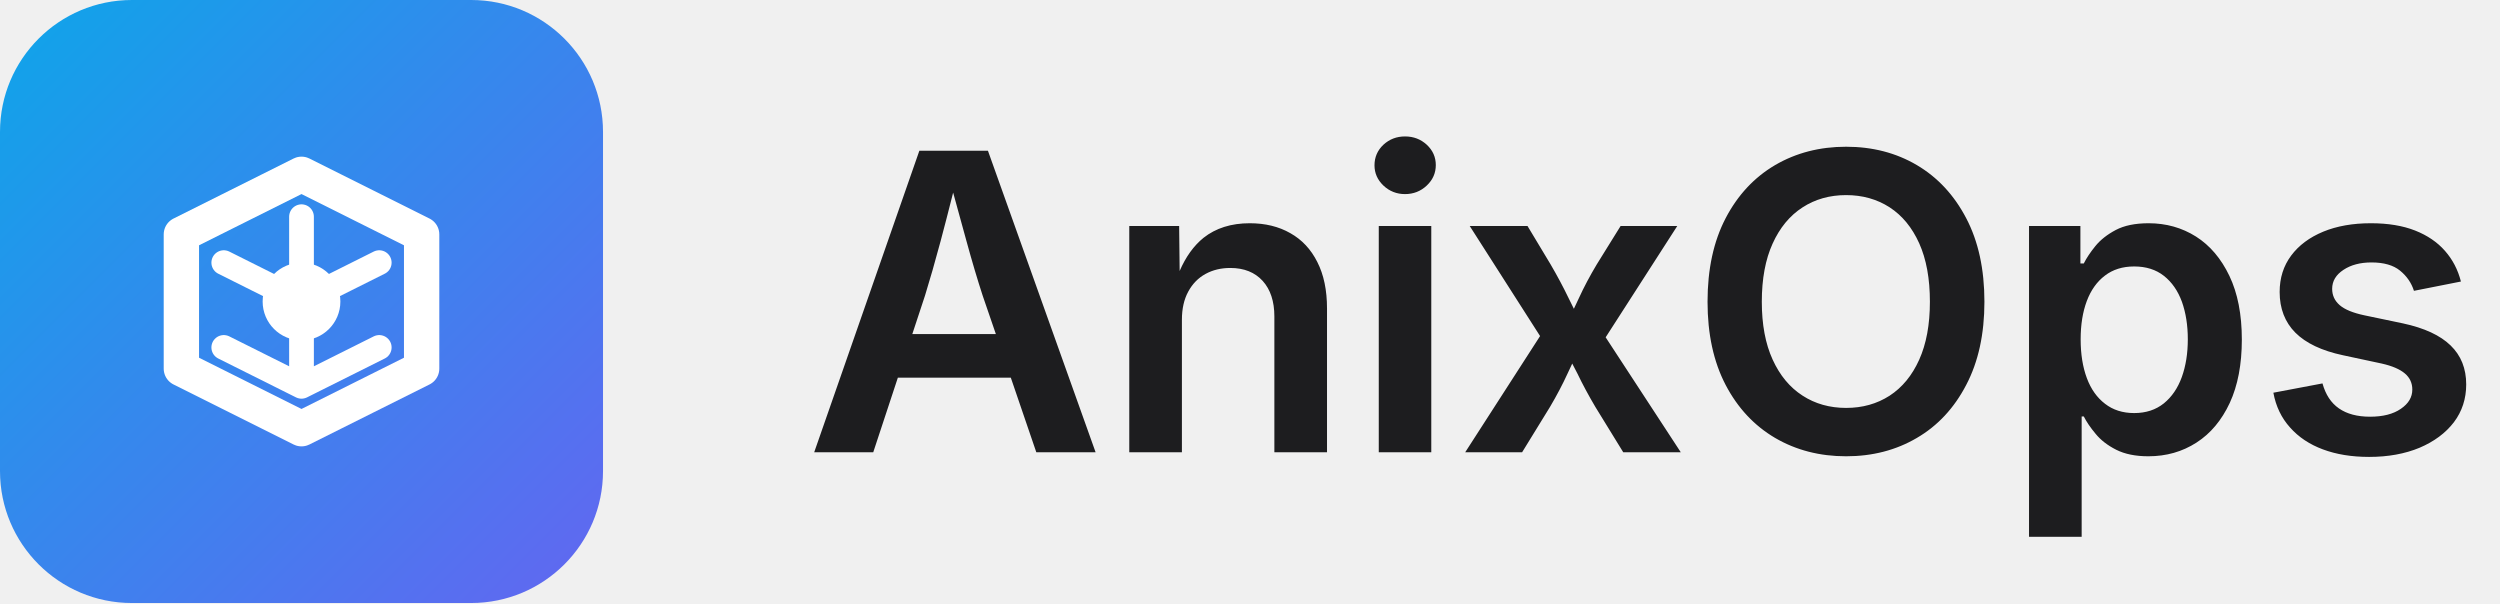
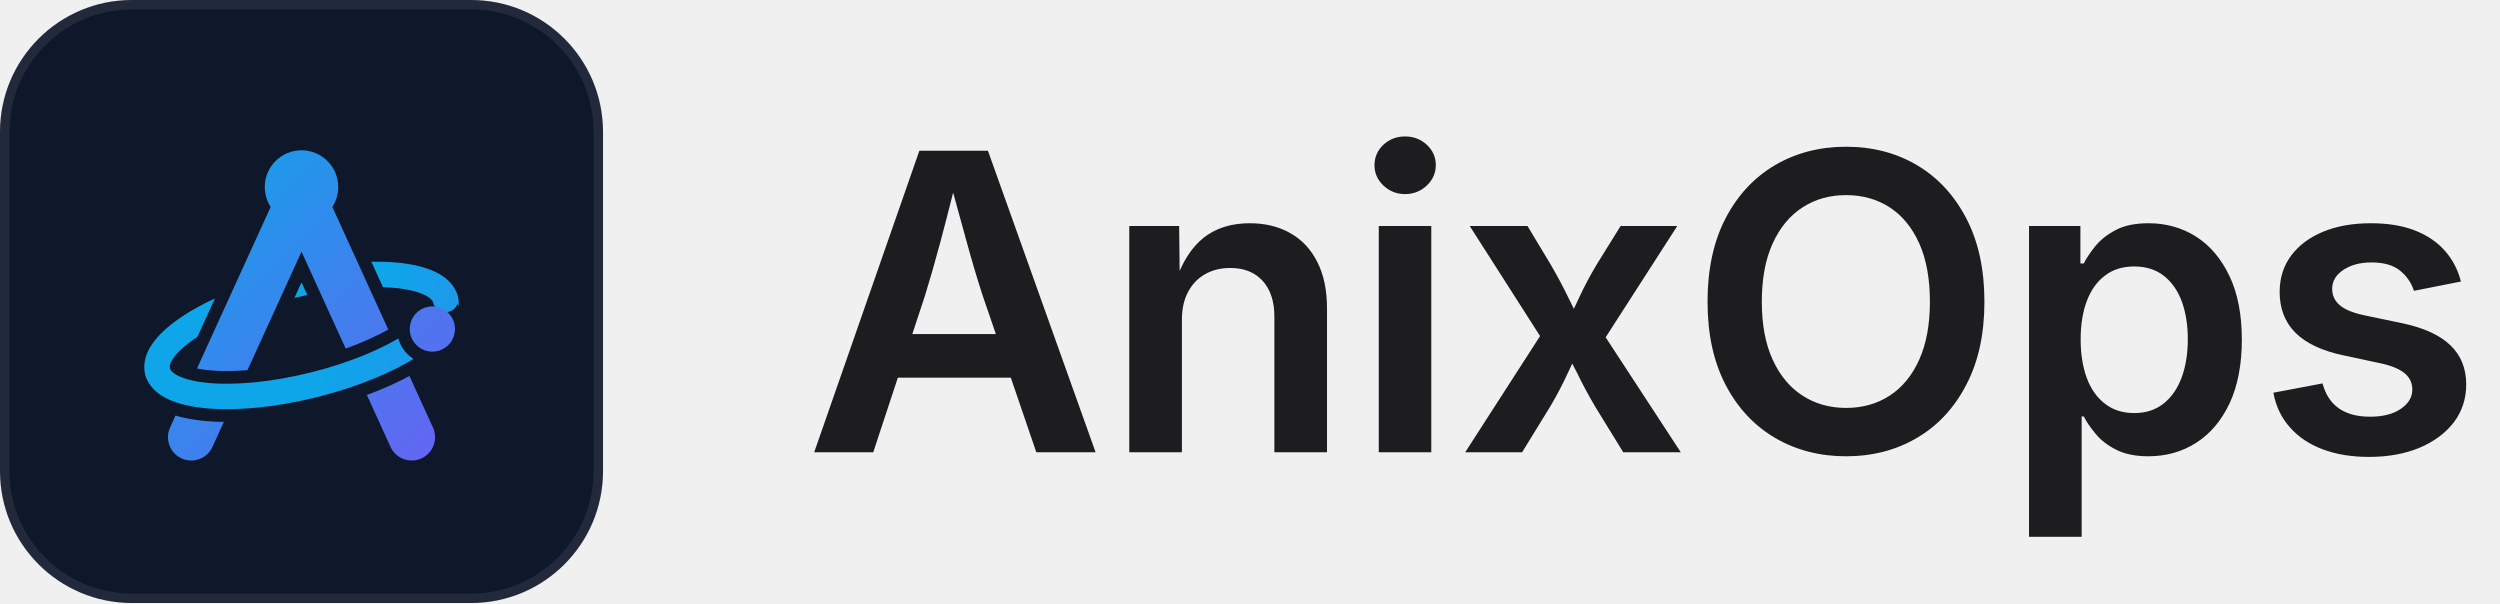
<svg xmlns="http://www.w3.org/2000/svg" viewBox="0 0 199 48" width="199" height="48" role="img">
  <defs>
-     <linearGradient id="g" x1="0" y1="0" x2="1" y2="1">
+     <linearGradient id="g" gradientUnits="userSpaceOnUse" x1="2" y1="2" x2="22" y2="22">
      <stop offset="0" stop-color="#0EA5E9" />
      <stop offset="1" stop-color="#6366F1" />
    </linearGradient>
  </defs>
-   <rect x="0" y="0" width="48" height="48" rx="10.5" fill="url(#g)" />
+   <rect x="0" y="0" width="48" height="48" rx="10.5" fill="#0F172A" />
+   <rect x="0.375" y="0.375" width="47.25" height="47.25" rx="10.125" fill="none" stroke="#FFFFFF" stroke-opacity="0.08" stroke-width="0.75" />
  <g transform="translate(10.5 10.5) scale(1.125)">
-     <g fill="none" stroke="#FFFFFF" stroke-linejoin="round" stroke-linecap="round">
-       <path stroke-width="2.5" d="M12 3 20.5 7.25v9.5L12 21l-8.5-4.25v-9.5z" />
-       <path stroke-width="1.75" d="M12 6v12M6.5 9.25 12 12l5.5-2.75M6.5 15.25 12 18l5.5-2.75" />
+     <defs>
+       <mask id="b6" maskUnits="userSpaceOnUse" x="-2" y="-2" width="28" height="28">
+         <rect x="-2" y="-2" width="28" height="28" fill="#FFFFFF" />
+         <g fill="none" stroke="#000000" stroke-width="5.1" stroke-linecap="round">
+           <path d="M4.2 21.6 12 4.5 19.8 21.6" stroke-linejoin="round" />
+         </g>
+       </mask>
+       <mask id="l6" maskUnits="userSpaceOnUse" x="-2" y="-2" width="28" height="28">
+         <rect x="-2" y="-2" width="28" height="28" fill="#FFFFFF" />
+         <g fill="none" stroke="#000000" stroke-width="3.6" stroke-linecap="round">
+           <path transform="translate(12 14.4) rotate(-14)" d="M-10.5 0A10.5 3.6 0 0 0 10.5 0" />
+         </g>
+       </mask>
+       <mask id="f6" maskUnits="userSpaceOnUse" x="-2" y="-2" width="28" height="28">
+         <rect x="-2" y="-2" width="28" height="28" fill="#FFFFFF" />
+         <circle cx="21.259" cy="13.947" r="2.5" fill="#000000" />
+       </mask>
+     </defs>
+     <g fill="none" stroke="url(#g)" stroke-linecap="round" stroke-linejoin="round">
+       <g stroke-width="1.8" mask="url(#b6)">
+         <path transform="translate(12 14.4) rotate(-14)" d="M10.5 0A10.5 3.6 0 0 0 -10.5 0" />
+       </g>
+       <path stroke-width="3.3" d="M4.2 21.6 12 4.5 19.8 21.6" mask="url(#l6)" />
+       <g stroke-width="1.8" mask="url(#f6)">
+         <path transform="translate(12 14.4) rotate(-14)" d="M-10.5 0A10.5 3.6 0 0 0 10.5 0" />
+       </g>
    </g>
-     <circle cx="12" cy="12" r="2.75" fill="#FFFFFF" />
+     <circle cx="12" cy="3.9" r="2.6" fill="url(#g)" />
+     <circle cx="21.259" cy="13.947" r="1.6" fill="url(#g)" />
  </g>
  <g transform="translate(64 36)">
    <path fill="#1D1D1F" d="M5.51 0L0.81 0L9.18-24.00L14.64-24.00L23.21 0L18.49 0L16.46-5.94L7.47-5.94L5.51 0ZM8.62-9.41L15.27-9.41L14.22-12.47Q13.59-14.40 12.92-16.85L12.92-16.85Q12.43-18.59 11.87-20.67L11.87-20.67Q11.34-18.56 10.87-16.80L10.87-16.80Q10.21-14.34 9.63-12.47L9.63-12.47L8.62-9.41ZM30.08-10.55L30.08-10.55L30.08 0L25.89 0L25.89-18.01L29.86-18.01L29.90-14.43Q30.63-16.12 31.80-17.07L31.80-17.07Q33.27-18.23 35.48-18.23L35.48-18.23Q37.33-18.23 38.71-17.44Q40.10-16.66 40.86-15.14Q41.63-13.63 41.63-11.45L41.63-11.45L41.63 0L37.44 0L37.44-10.81Q37.44-12.61 36.51-13.64Q35.57-14.67 33.93-14.67L33.93-14.67Q32.82-14.67 31.95-14.19Q31.08-13.71 30.58-12.78Q30.08-11.86 30.08-10.55ZM49.93 0L45.75 0L45.75-18.01L49.93-18.01L49.93 0ZM47.84-20.55L47.84-20.55Q46.84-20.55 46.12-21.23Q45.41-21.91 45.41-22.84L45.41-22.84Q45.41-23.81 46.12-24.48Q46.84-25.14 47.84-25.14L47.84-25.14Q48.85-25.14 49.57-24.48Q50.29-23.81 50.29-22.86L50.29-22.86Q50.29-21.91 49.57-21.23Q48.85-20.55 47.84-20.55ZM57.16 0L52.63 0L58.59-9.25L52.99-18.01L57.59-18.01L59.43-14.95Q60.23-13.58 60.86-12.27L60.86-12.27Q61.07-11.84 61.28-11.42L61.28-11.42Q61.47-11.84 61.68-12.27L61.68-12.27Q62.28-13.58 63.10-14.95L63.10-14.95L65.00-18.01L69.51-18.01L63.81-9.15L69.79 0L65.21 0L62.99-3.61Q62.18-4.98 61.56-6.27L61.56-6.27Q61.35-6.67 61.15-7.06L61.15-7.06Q60.96-6.67 60.78-6.27L60.78-6.27Q60.19-4.98 59.38-3.61L59.38-3.61L57.16 0ZM82.95 0.32L82.95 0.32Q79.80 0.32 77.30-1.14Q74.80-2.61 73.36-5.36Q71.92-8.12 71.92-11.98L71.92-11.98Q71.92-15.87 73.36-18.63Q74.80-21.39 77.30-22.86Q79.80-24.32 82.95-24.32L82.95-24.32Q86.10-24.32 88.58-22.86Q91.07-21.39 92.51-18.63Q93.96-15.87 93.96-11.98L93.96-11.98Q93.96-8.12 92.51-5.36Q91.07-2.59 88.58-1.14Q86.10 0.32 82.95 0.32ZM82.95-3.53L82.95-3.53Q84.90-3.53 86.41-4.50Q87.92-5.48 88.77-7.37Q89.62-9.26 89.62-11.98L89.62-11.98Q89.62-14.74 88.77-16.63Q87.92-18.52 86.41-19.50Q84.90-20.47 82.95-20.47L82.95-20.47Q80.99-20.47 79.48-19.49Q77.96-18.51 77.10-16.61Q76.24-14.72 76.24-11.98L76.24-11.98Q76.24-9.26 77.10-7.38Q77.96-5.49 79.48-4.51Q80.99-3.53 82.95-3.53ZM101.70 6.73L97.51 6.73L97.51-18.01L101.60-18.01L101.60-15.03L101.87-15.03Q102.19-15.67 102.79-16.41Q103.39-17.15 104.41-17.69Q105.43-18.23 107.03-18.23L107.03-18.23Q109.12-18.23 110.80-17.17Q112.47-16.11 113.46-14.04Q114.45-11.97 114.45-8.97L114.45-8.97Q114.45-6.01 113.49-3.93Q112.52-1.85 110.84-0.77Q109.15 0.32 107.01 0.32L107.01 0.32Q105.48 0.32 104.45-0.20Q103.42-0.72 102.81-1.47Q102.19-2.21 101.87-2.85L101.87-2.85L101.70-2.85L101.70 6.73ZM105.88-3.12L105.88-3.12Q107.28-3.12 108.24-3.89Q109.19-4.66 109.67-5.98Q110.15-7.31 110.15-8.99L110.15-8.99Q110.15-10.66 109.68-11.98Q109.20-13.29 108.25-14.04Q107.30-14.79 105.88-14.79L105.88-14.79Q104.50-14.79 103.55-14.06Q102.60-13.34 102.11-12.04Q101.62-10.74 101.62-8.99L101.62-8.99Q101.62-7.23 102.11-5.91Q102.60-4.59 103.56-3.86Q104.51-3.12 105.88-3.12ZM124.58 0.37L124.58 0.37Q122.50 0.37 120.90-0.23Q119.31-0.82 118.29-1.97Q117.26-3.11 116.96-4.74L116.96-4.74L120.87-5.48Q121.24-4.14 122.18-3.49Q123.13-2.83 124.66-2.83L124.66-2.83Q126.20-2.83 127.11-3.46Q128.02-4.08 128.02-4.99L128.02-4.99Q128.02-5.77 127.43-6.27Q126.83-6.78 125.59-7.06L125.59-7.06L122.51-7.72Q119.97-8.26 118.71-9.52Q117.46-10.78 117.46-12.76L117.46-12.76Q117.46-14.43 118.38-15.66Q119.29-16.88 120.93-17.56Q122.56-18.23 124.72-18.23L124.72-18.23Q126.77-18.23 128.24-17.65Q129.71-17.07 130.62-16.03Q131.53-15.00 131.89-13.59L131.89-13.59L128.15-12.85Q127.85-13.80 127.04-14.46Q126.24-15.11 124.77-15.11L124.77-15.11Q123.43-15.11 122.54-14.52Q121.64-13.93 121.64-13.01L121.64-13.01Q121.64-12.23 122.24-11.71Q122.84-11.19 124.21-10.90L124.21-10.90L127.27-10.26Q129.83-9.71 131.07-8.50Q132.31-7.30 132.31-5.40L132.31-5.40Q132.31-3.69 131.33-2.39Q130.34-1.10 128.60-0.36Q126.85 0.37 124.58 0.37Z" />
  </g>
</svg>
